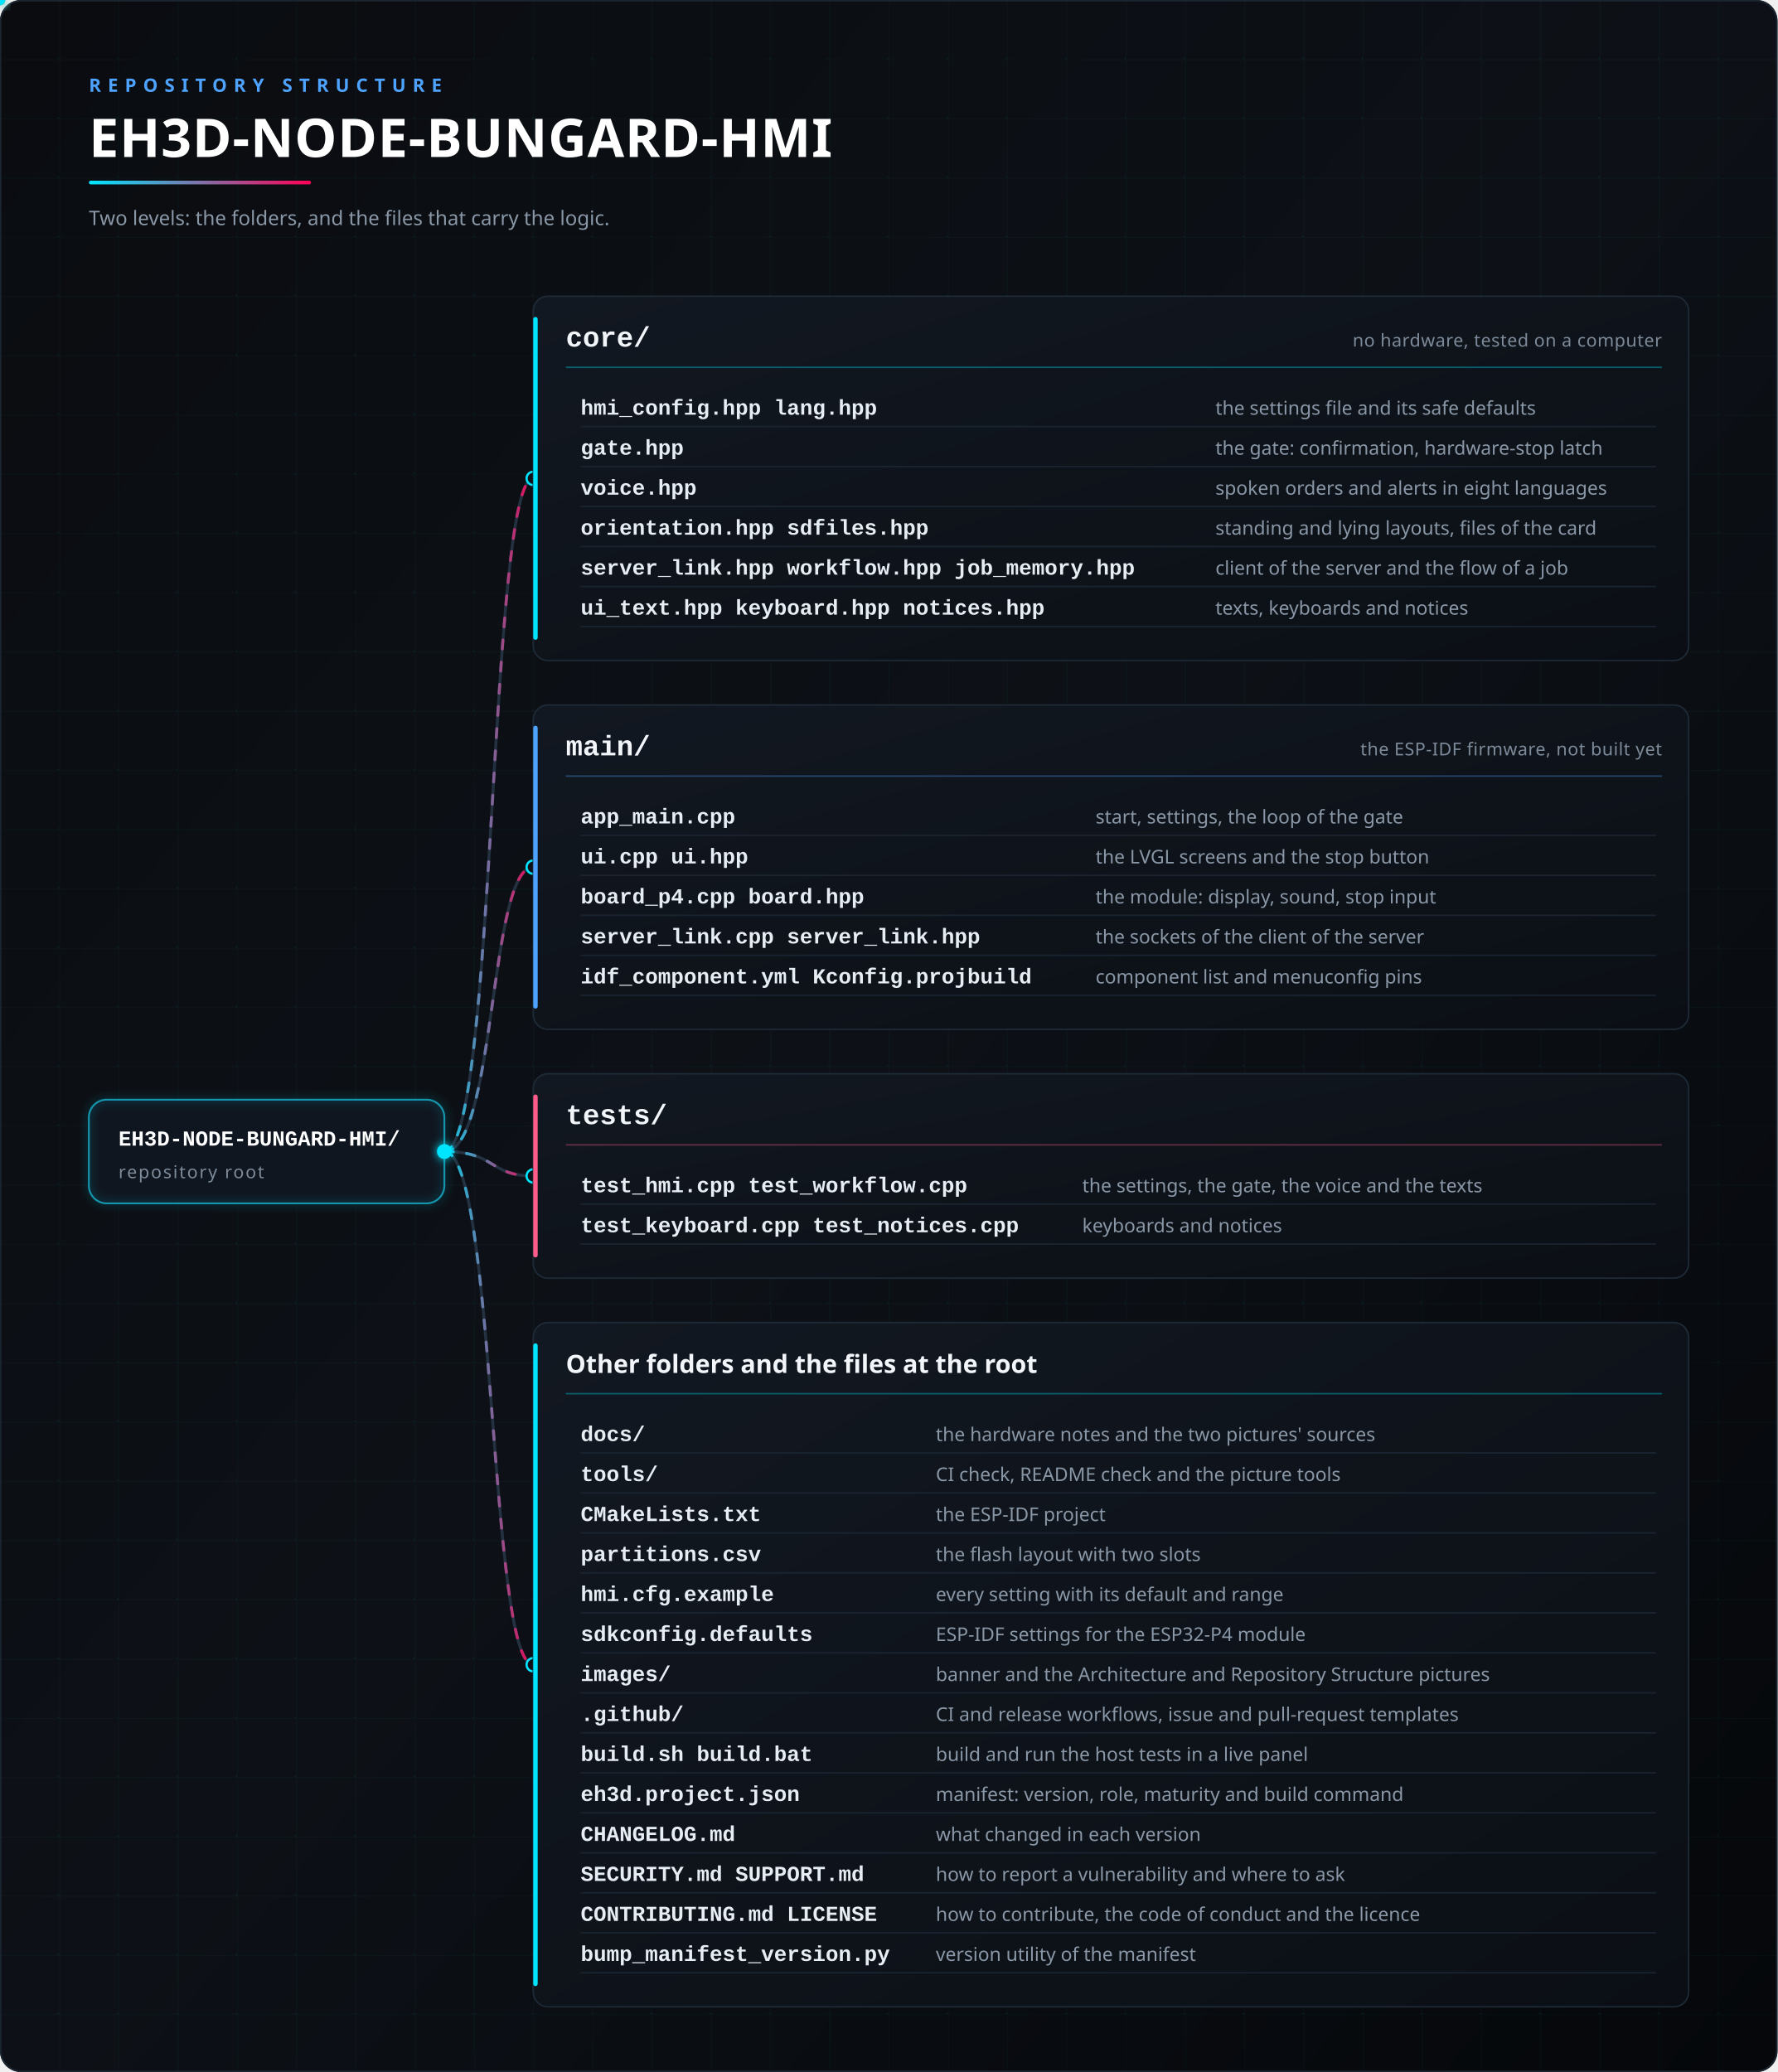
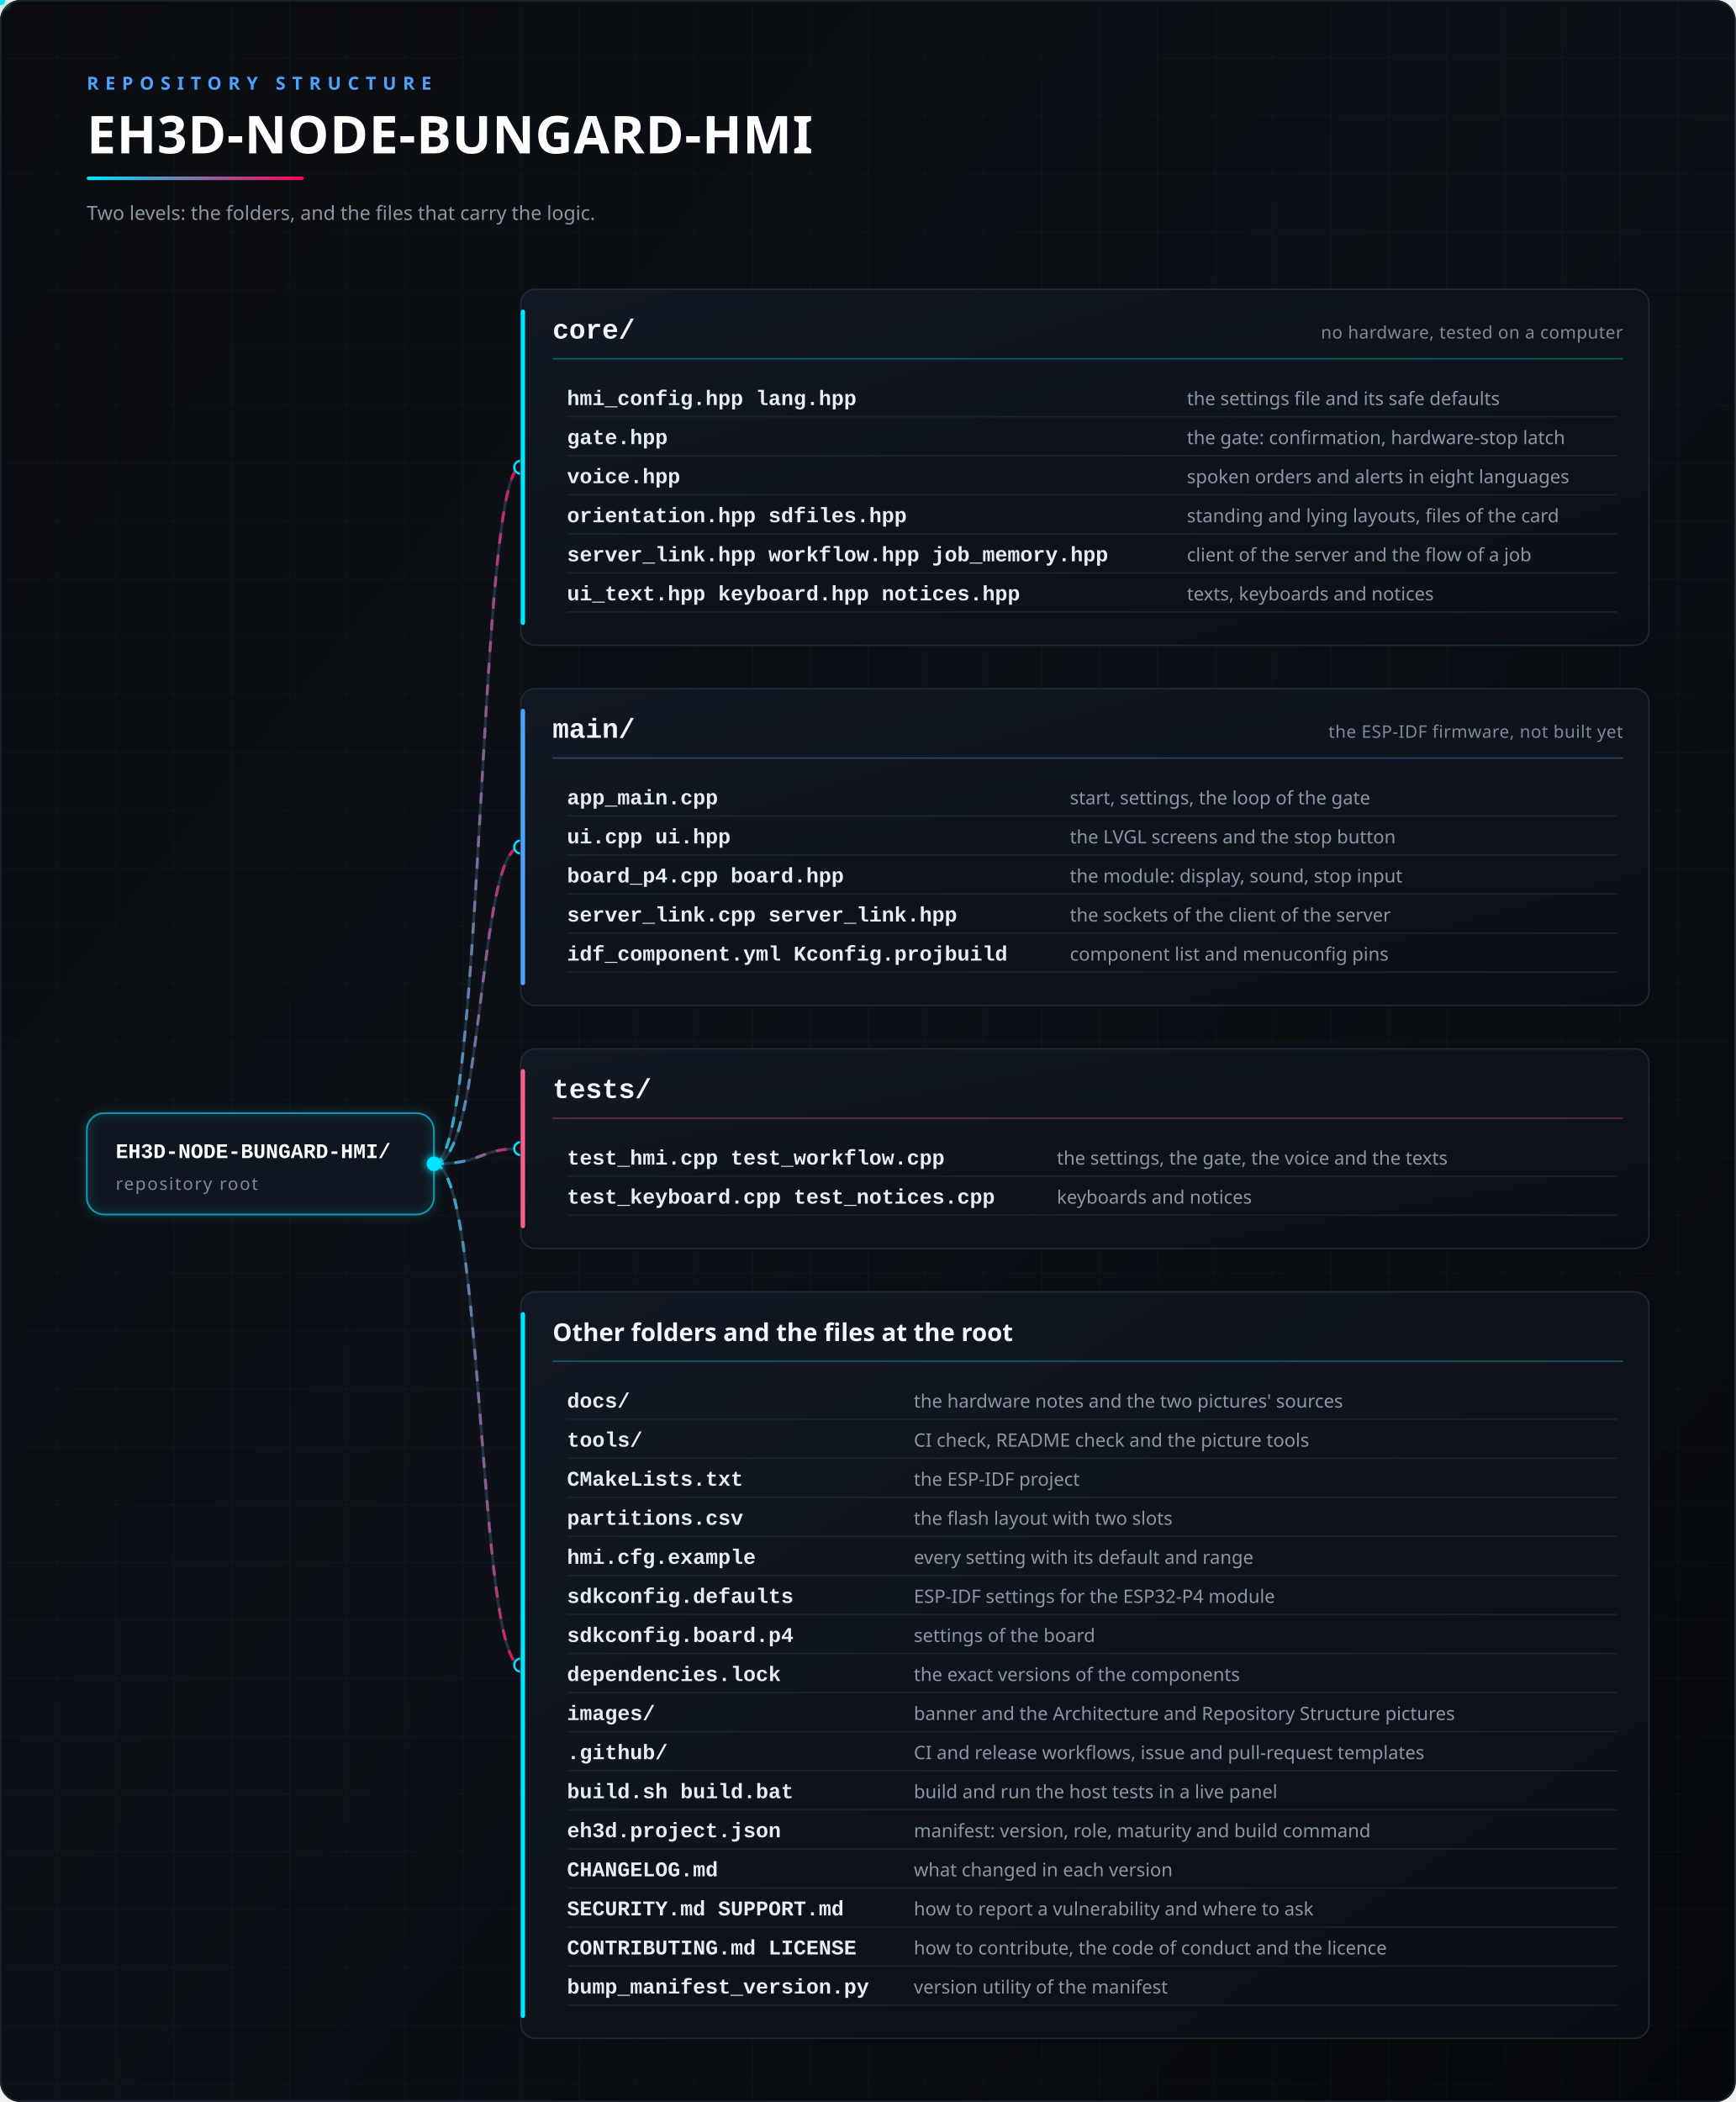
- <svg xmlns="http://www.w3.org/2000/svg" viewBox="0 0 1200 1399" width="100%" role="img" aria-labelledby="t d">
+ <svg xmlns="http://www.w3.org/2000/svg" viewBox="0 0 1200 1453" width="100%" role="img" aria-labelledby="t d">
  <defs>
    <linearGradient id="bg" x1="0" y1="0" x2="1" y2="1">
      <stop offset="0" stop-color="#0A0C10" />
      <stop offset="0.5" stop-color="#0D1117" />
      <stop offset="1" stop-color="#05070A" />
    </linearGradient>
    <linearGradient id="card" x1="0" y1="0" x2="1" y2="1">
      <stop offset="0" stop-color="#121821" />
      <stop offset="1" stop-color="#0B0F15" />
    </linearGradient>
    <linearGradient id="line" x1="0" y1="0" x2="1" y2="0">
      <stop offset="0" stop-color="#00E5FF" />
      <stop offset="1" stop-color="#FF0055" />
    </linearGradient>
    <filter id="glow" x="-50%" y="-50%" width="200%" height="200%">
      <feGaussianBlur stdDeviation="3" result="b" />
      <feMerge>
        <feMergeNode in="b" />
        <feMergeNode in="SourceGraphic" />
      </feMerge>
    </filter>
    <pattern id="grid" width="40" height="40" patternUnits="userSpaceOnUse">
      <path d="M40 0H0V40" fill="none" stroke="#00E5FF" stroke-opacity="0.035" />
      <circle cx="40" cy="40" r="1" fill="#00E5FF" fill-opacity="0.09" />
    </pattern>
  </defs>
-   <rect width="1200" height="1399" rx="14" fill="url(#bg)" />
-   <rect width="1200" height="1399" rx="14" fill="url(#grid)" />
-   <rect x="0.5" y="0.5" width="1199" height="1398" rx="14" fill="none" stroke="#1B2530" />
+   <rect width="1200" height="1453" rx="14" fill="url(#bg)" />
+   <rect width="1200" height="1453" rx="14" fill="url(#grid)" />
+   <rect x="0.5" y="0.5" width="1199" height="1452" rx="14" fill="none" stroke="#1B2530" />
  <text x="60" y="62" font-family="'Segoe UI','Noto Sans','Noto Sans CJK SC','Microsoft YaHei','Yu Gothic','Helvetica Neue',Helvetica,Arial,sans-serif" font-size="12.5" font-weight="600" fill="#4DA3FF" text-anchor="start" letter-spacing="4.5">REPOSITORY STRUCTURE</text>
  <text x="60" y="106" font-family="'Segoe UI','Noto Sans','Noto Sans CJK SC','Microsoft YaHei','Yu Gothic','Helvetica Neue',Helvetica,Arial,sans-serif" font-size="36" font-weight="700" fill="#FFFFFF" text-anchor="start" letter-spacing="0.5">EH3D-NODE-BUNGARD-HMI</text>
  <rect x="60" y="122" width="150" height="2.5" rx="1.25" fill="url(#line)">
    <animate attributeName="width" values="40;150;150" keyTimes="0;0.4;1" dur="3s" repeatCount="indefinite" />
  </rect>
  <text x="60" y="152" font-family="'Segoe UI','Noto Sans','Noto Sans CJK SC','Microsoft YaHei','Yu Gothic','Helvetica Neue',Helvetica,Arial,sans-serif" font-size="13.5" font-weight="400" fill="#8A97A6" text-anchor="start">Two levels: the folders, and the files that carry the logic.</text>
-   <path id="c0" d="M300,777.5 C335,777.5 330,323 360,323" fill="none" stroke="#243140" stroke-width="2" />
-   <path d="M300,777.5 C335,777.5 330,323 360,323" fill="none" stroke="url(#line)" stroke-width="2" stroke-linecap="round" stroke-dasharray="6 9" opacity="0.9">
+   <path id="c0" d="M300,804.5 C335,804.5 330,323 360,323" fill="none" stroke="#243140" stroke-width="2" />
+   <path d="M300,804.5 C335,804.5 330,323 360,323" fill="none" stroke="url(#line)" stroke-width="2" stroke-linecap="round" stroke-dasharray="6 9" opacity="0.9">
    <animate attributeName="stroke-dashoffset" from="0" to="-30" dur="1.6s" repeatCount="indefinite" />
  </path>
  <circle cx="360" cy="323" r="4.5" fill="#0D1117" stroke="#00E5FF" stroke-width="1.5" />
-   <path id="c1" d="M300,777.5 C335,777.5 330,585.5 360,585.5" fill="none" stroke="#243140" stroke-width="2" />
-   <path d="M300,777.5 C335,777.5 330,585.5 360,585.5" fill="none" stroke="url(#line)" stroke-width="2" stroke-linecap="round" stroke-dasharray="6 9" opacity="0.9">
+   <path id="c1" d="M300,804.5 C335,804.5 330,585.5 360,585.5" fill="none" stroke="#243140" stroke-width="2" />
+   <path d="M300,804.5 C335,804.5 330,585.5 360,585.5" fill="none" stroke="url(#line)" stroke-width="2" stroke-linecap="round" stroke-dasharray="6 9" opacity="0.9">
    <animate attributeName="stroke-dashoffset" from="0" to="-30" dur="1.6s" repeatCount="indefinite" />
  </path>
  <circle cx="360" cy="585.5" r="4.5" fill="#0D1117" stroke="#00E5FF" stroke-width="1.5" />
-   <path id="c2" d="M300,777.5 C335,777.5 330,794 360,794" fill="none" stroke="#243140" stroke-width="2" />
-   <path d="M300,777.5 C335,777.5 330,794 360,794" fill="none" stroke="url(#line)" stroke-width="2" stroke-linecap="round" stroke-dasharray="6 9" opacity="0.9">
+   <path id="c2" d="M300,804.5 C335,804.5 330,794 360,794" fill="none" stroke="#243140" stroke-width="2" />
+   <path d="M300,804.5 C335,804.5 330,794 360,794" fill="none" stroke="url(#line)" stroke-width="2" stroke-linecap="round" stroke-dasharray="6 9" opacity="0.9">
    <animate attributeName="stroke-dashoffset" from="0" to="-30" dur="1.6s" repeatCount="indefinite" />
  </path>
  <circle cx="360" cy="794" r="4.5" fill="#0D1117" stroke="#00E5FF" stroke-width="1.5" />
-   <path id="c3" d="M300,777.5 C335,777.5 330,1124 360,1124" fill="none" stroke="#243140" stroke-width="2" />
-   <path d="M300,777.5 C335,777.5 330,1124 360,1124" fill="none" stroke="url(#line)" stroke-width="2" stroke-linecap="round" stroke-dasharray="6 9" opacity="0.9">
+   <path id="c3" d="M300,804.5 C335,804.5 330,1151 360,1151" fill="none" stroke="#243140" stroke-width="2" />
+   <path d="M300,804.5 C335,804.5 330,1151 360,1151" fill="none" stroke="url(#line)" stroke-width="2" stroke-linecap="round" stroke-dasharray="6 9" opacity="0.9">
    <animate attributeName="stroke-dashoffset" from="0" to="-30" dur="1.6s" repeatCount="indefinite" />
  </path>
-   <circle cx="360" cy="1124" r="4.5" fill="#0D1117" stroke="#00E5FF" stroke-width="1.5" />
+   <circle cx="360" cy="1151" r="4.5" fill="#0D1117" stroke="#00E5FF" stroke-width="1.5" />
  <circle r="3.5" fill="#00E5FF" filter="url(#glow)">
    <animateMotion dur="3.4s" repeatCount="indefinite">
      <mpath href="#c0" />
    </animateMotion>
  </circle>
  <circle r="3.5" fill="#4DA3FF" filter="url(#glow)">
    <animateMotion dur="4.2s" repeatCount="indefinite">
      <mpath href="#c1" />
    </animateMotion>
  </circle>
  <circle r="3.5" fill="#FFB300" filter="url(#glow)">
    <animateMotion dur="5.0s" repeatCount="indefinite">
      <mpath href="#c2" />
    </animateMotion>
  </circle>
  <circle r="3.5" fill="#00E5FF" filter="url(#glow)">
    <animateMotion dur="5.8s" repeatCount="indefinite">
      <mpath href="#c3" />
    </animateMotion>
  </circle>
-   <rect x="60" y="742.5" width="240" height="70" rx="12" fill="#0F1620" stroke="#2A3A4C" stroke-width="1.2" />
-   <rect x="60" y="742.5" width="240" height="70" rx="12" fill="none" stroke="#00E5FF" stroke-opacity="0.5" stroke-width="1.2" filter="url(#glow)">
+   <rect x="60" y="769.5" width="240" height="70" rx="12" fill="#0F1620" stroke="#2A3A4C" stroke-width="1.2" />
+   <rect x="60" y="769.5" width="240" height="70" rx="12" fill="none" stroke="#00E5FF" stroke-opacity="0.5" stroke-width="1.2" filter="url(#glow)">
    <animate attributeName="stroke-opacity" values="0.15;0.6;0.15" dur="3.6s" repeatCount="indefinite" />
  </rect>
-   <text x="80" y="773.5" font-family="'JetBrains Mono','Cascadia Code','SFMono-Regular',Consolas,'Liberation Mono',monospace" font-size="14.4" font-weight="700" fill="#FFFFFF" text-anchor="start">EH3D-NODE-BUNGARD-HMI/</text>
-   <text x="80" y="795.5" font-family="'Segoe UI','Noto Sans','Noto Sans CJK SC','Microsoft YaHei','Yu Gothic','Helvetica Neue',Helvetica,Arial,sans-serif" font-size="12" font-weight="400" fill="#7D8A99" text-anchor="start" letter-spacing="1">repository root</text>
-   <circle cx="300" cy="777.5" r="5" fill="#00E5FF" filter="url(#glow)" />
+   <text x="80" y="800.5" font-family="'JetBrains Mono','Cascadia Code','SFMono-Regular',Consolas,'Liberation Mono',monospace" font-size="14.4" font-weight="700" fill="#FFFFFF" text-anchor="start">EH3D-NODE-BUNGARD-HMI/</text>
+   <text x="80" y="822.5" font-family="'Segoe UI','Noto Sans','Noto Sans CJK SC','Microsoft YaHei','Yu Gothic','Helvetica Neue',Helvetica,Arial,sans-serif" font-size="12" font-weight="400" fill="#7D8A99" text-anchor="start" letter-spacing="1">repository root</text>
+   <circle cx="300" cy="804.5" r="5" fill="#00E5FF" filter="url(#glow)" />
  <rect x="360" y="200" width="780" height="246" rx="10" fill="url(#card)" stroke="#1E2A36" stroke-width="1" />
  <rect x="360" y="214" width="3" height="218" rx="1.5" fill="#00E5FF">
    <animate attributeName="opacity" values="0.55;1;0.55" dur="4s" begin="0s" repeatCount="indefinite" />
  </rect>
  <text x="382" y="234" font-family="'JetBrains Mono','Cascadia Code','SFMono-Regular',Consolas,'Liberation Mono',monospace" font-size="19" font-weight="700" fill="#F2F6FA" text-anchor="start">core/</text>
  <text x="1122" y="234" font-family="'Segoe UI','Noto Sans','Noto Sans CJK SC','Microsoft YaHei','Yu Gothic','Helvetica Neue',Helvetica,Arial,sans-serif" font-size="12" font-weight="400" fill="#7D8A99" text-anchor="end" letter-spacing="0.3">no hardware, tested on a computer</text>
  <line x1="382" y1="248" x2="1122" y2="248" stroke="#00E5FF" stroke-opacity="0.35" stroke-width="1" />
  <text x="392" y="280" font-family="'JetBrains Mono','Cascadia Code','SFMono-Regular',Consolas,'Liberation Mono',monospace" font-size="14.5" font-weight="600" fill="#E6EDF3" text-anchor="start">hmi_config.hpp  lang.hpp</text>
  <text x="820.55" y="280" font-family="'Segoe UI','Noto Sans','Noto Sans CJK SC','Microsoft YaHei','Yu Gothic','Helvetica Neue',Helvetica,Arial,sans-serif" font-size="12.8" font-weight="400" fill="#8A97A6" text-anchor="start">the settings file and its safe defaults</text>
  <line x1="392" y1="288" x2="1118" y2="288" stroke="#1A2430" stroke-width="1" />
  <text x="392" y="307" font-family="'JetBrains Mono','Cascadia Code','SFMono-Regular',Consolas,'Liberation Mono',monospace" font-size="14.5" font-weight="600" fill="#E6EDF3" text-anchor="start">gate.hpp</text>
  <text x="820.55" y="307" font-family="'Segoe UI','Noto Sans','Noto Sans CJK SC','Microsoft YaHei','Yu Gothic','Helvetica Neue',Helvetica,Arial,sans-serif" font-size="12.8" font-weight="400" fill="#8A97A6" text-anchor="start">the gate: confirmation, hardware-stop latch</text>
  <line x1="392" y1="315" x2="1118" y2="315" stroke="#1A2430" stroke-width="1" />
  <text x="392" y="334" font-family="'JetBrains Mono','Cascadia Code','SFMono-Regular',Consolas,'Liberation Mono',monospace" font-size="14.5" font-weight="600" fill="#E6EDF3" text-anchor="start">voice.hpp</text>
  <text x="820.55" y="334" font-family="'Segoe UI','Noto Sans','Noto Sans CJK SC','Microsoft YaHei','Yu Gothic','Helvetica Neue',Helvetica,Arial,sans-serif" font-size="12.8" font-weight="400" fill="#8A97A6" text-anchor="start">spoken orders and alerts in eight languages</text>
  <line x1="392" y1="342" x2="1118" y2="342" stroke="#1A2430" stroke-width="1" />
  <text x="392" y="361" font-family="'JetBrains Mono','Cascadia Code','SFMono-Regular',Consolas,'Liberation Mono',monospace" font-size="14.5" font-weight="600" fill="#E6EDF3" text-anchor="start">orientation.hpp  sdfiles.hpp</text>
  <text x="820.55" y="361" font-family="'Segoe UI','Noto Sans','Noto Sans CJK SC','Microsoft YaHei','Yu Gothic','Helvetica Neue',Helvetica,Arial,sans-serif" font-size="12.8" font-weight="400" fill="#8A97A6" text-anchor="start">standing and lying layouts, files of the card</text>
  <line x1="392" y1="369" x2="1118" y2="369" stroke="#1A2430" stroke-width="1" />
  <text x="392" y="388" font-family="'JetBrains Mono','Cascadia Code','SFMono-Regular',Consolas,'Liberation Mono',monospace" font-size="14.5" font-weight="600" fill="#E6EDF3" text-anchor="start">server_link.hpp  workflow.hpp  job_memory.hpp</text>
  <text x="820.55" y="388" font-family="'Segoe UI','Noto Sans','Noto Sans CJK SC','Microsoft YaHei','Yu Gothic','Helvetica Neue',Helvetica,Arial,sans-serif" font-size="12.8" font-weight="400" fill="#8A97A6" text-anchor="start">client of the server and the flow of a job</text>
  <line x1="392" y1="396" x2="1118" y2="396" stroke="#1A2430" stroke-width="1" />
  <text x="392" y="415" font-family="'JetBrains Mono','Cascadia Code','SFMono-Regular',Consolas,'Liberation Mono',monospace" font-size="14.5" font-weight="600" fill="#E6EDF3" text-anchor="start">ui_text.hpp  keyboard.hpp  notices.hpp</text>
  <text x="820.55" y="415" font-family="'Segoe UI','Noto Sans','Noto Sans CJK SC','Microsoft YaHei','Yu Gothic','Helvetica Neue',Helvetica,Arial,sans-serif" font-size="12.8" font-weight="400" fill="#8A97A6" text-anchor="start">texts, keyboards and notices</text>
  <line x1="392" y1="423" x2="1118" y2="423" stroke="#1A2430" stroke-width="1" />
  <rect x="360" y="476" width="780" height="219" rx="10" fill="url(#card)" stroke="#1E2A36" stroke-width="1" />
  <rect x="360" y="490" width="3" height="191" rx="1.5" fill="#4DA3FF">
    <animate attributeName="opacity" values="0.55;1;0.55" dur="4s" begin="0.6s" repeatCount="indefinite" />
  </rect>
  <text x="382" y="510" font-family="'JetBrains Mono','Cascadia Code','SFMono-Regular',Consolas,'Liberation Mono',monospace" font-size="19" font-weight="700" fill="#F2F6FA" text-anchor="start">main/</text>
  <text x="1122" y="510" font-family="'Segoe UI','Noto Sans','Noto Sans CJK SC','Microsoft YaHei','Yu Gothic','Helvetica Neue',Helvetica,Arial,sans-serif" font-size="12" font-weight="400" fill="#7D8A99" text-anchor="end" letter-spacing="0.3">the ESP-IDF firmware, not built yet</text>
  <line x1="382" y1="524" x2="1122" y2="524" stroke="#4DA3FF" stroke-opacity="0.35" stroke-width="1" />
  <text x="392" y="556" font-family="'JetBrains Mono','Cascadia Code','SFMono-Regular',Consolas,'Liberation Mono',monospace" font-size="14.5" font-weight="600" fill="#E6EDF3" text-anchor="start">app_main.cpp</text>
  <text x="739.64" y="556" font-family="'Segoe UI','Noto Sans','Noto Sans CJK SC','Microsoft YaHei','Yu Gothic','Helvetica Neue',Helvetica,Arial,sans-serif" font-size="12.8" font-weight="400" fill="#8A97A6" text-anchor="start">start, settings, the loop of the gate</text>
  <line x1="392" y1="564" x2="1118" y2="564" stroke="#1A2430" stroke-width="1" />
  <text x="392" y="583" font-family="'JetBrains Mono','Cascadia Code','SFMono-Regular',Consolas,'Liberation Mono',monospace" font-size="14.5" font-weight="600" fill="#E6EDF3" text-anchor="start">ui.cpp  ui.hpp</text>
  <text x="739.64" y="583" font-family="'Segoe UI','Noto Sans','Noto Sans CJK SC','Microsoft YaHei','Yu Gothic','Helvetica Neue',Helvetica,Arial,sans-serif" font-size="12.8" font-weight="400" fill="#8A97A6" text-anchor="start">the LVGL screens and the stop button</text>
  <line x1="392" y1="591" x2="1118" y2="591" stroke="#1A2430" stroke-width="1" />
  <text x="392" y="610" font-family="'JetBrains Mono','Cascadia Code','SFMono-Regular',Consolas,'Liberation Mono',monospace" font-size="14.5" font-weight="600" fill="#E6EDF3" text-anchor="start">board_p4.cpp  board.hpp</text>
  <text x="739.64" y="610" font-family="'Segoe UI','Noto Sans','Noto Sans CJK SC','Microsoft YaHei','Yu Gothic','Helvetica Neue',Helvetica,Arial,sans-serif" font-size="12.8" font-weight="400" fill="#8A97A6" text-anchor="start">the module: display, sound, stop input</text>
  <line x1="392" y1="618" x2="1118" y2="618" stroke="#1A2430" stroke-width="1" />
  <text x="392" y="637" font-family="'JetBrains Mono','Cascadia Code','SFMono-Regular',Consolas,'Liberation Mono',monospace" font-size="14.5" font-weight="600" fill="#E6EDF3" text-anchor="start">server_link.cpp  server_link.hpp</text>
  <text x="739.64" y="637" font-family="'Segoe UI','Noto Sans','Noto Sans CJK SC','Microsoft YaHei','Yu Gothic','Helvetica Neue',Helvetica,Arial,sans-serif" font-size="12.8" font-weight="400" fill="#8A97A6" text-anchor="start">the sockets of the client of the server</text>
  <line x1="392" y1="645" x2="1118" y2="645" stroke="#1A2430" stroke-width="1" />
  <text x="392" y="664" font-family="'JetBrains Mono','Cascadia Code','SFMono-Regular',Consolas,'Liberation Mono',monospace" font-size="14.5" font-weight="600" fill="#E6EDF3" text-anchor="start">idf_component.yml  Kconfig.projbuild</text>
  <text x="739.64" y="664" font-family="'Segoe UI','Noto Sans','Noto Sans CJK SC','Microsoft YaHei','Yu Gothic','Helvetica Neue',Helvetica,Arial,sans-serif" font-size="12.8" font-weight="400" fill="#8A97A6" text-anchor="start">component list and menuconfig pins</text>
  <line x1="392" y1="672" x2="1118" y2="672" stroke="#1A2430" stroke-width="1" />
  <rect x="360" y="725" width="780" height="138" rx="10" fill="url(#card)" stroke="#1E2A36" stroke-width="1" />
  <rect x="360" y="739" width="3" height="110" rx="1.5" fill="#FF5C8A">
    <animate attributeName="opacity" values="0.55;1;0.55" dur="4s" begin="1.2s" repeatCount="indefinite" />
  </rect>
  <text x="382" y="759" font-family="'JetBrains Mono','Cascadia Code','SFMono-Regular',Consolas,'Liberation Mono',monospace" font-size="19" font-weight="700" fill="#F2F6FA" text-anchor="start">tests/</text>
  <line x1="382" y1="773" x2="1122" y2="773" stroke="#FF5C8A" stroke-opacity="0.35" stroke-width="1" />
  <text x="392" y="805" font-family="'JetBrains Mono','Cascadia Code','SFMono-Regular',Consolas,'Liberation Mono',monospace" font-size="14.5" font-weight="600" fill="#E6EDF3" text-anchor="start">test_hmi.cpp  test_workflow.cpp</text>
  <text x="730.65" y="805" font-family="'Segoe UI','Noto Sans','Noto Sans CJK SC','Microsoft YaHei','Yu Gothic','Helvetica Neue',Helvetica,Arial,sans-serif" font-size="12.8" font-weight="400" fill="#8A97A6" text-anchor="start">the settings, the gate, the voice and the texts</text>
  <line x1="392" y1="813" x2="1118" y2="813" stroke="#1A2430" stroke-width="1" />
  <text x="392" y="832" font-family="'JetBrains Mono','Cascadia Code','SFMono-Regular',Consolas,'Liberation Mono',monospace" font-size="14.5" font-weight="600" fill="#E6EDF3" text-anchor="start">test_keyboard.cpp  test_notices.cpp</text>
  <text x="730.65" y="832" font-family="'Segoe UI','Noto Sans','Noto Sans CJK SC','Microsoft YaHei','Yu Gothic','Helvetica Neue',Helvetica,Arial,sans-serif" font-size="12.8" font-weight="400" fill="#8A97A6" text-anchor="start">keyboards and notices</text>
  <line x1="392" y1="840" x2="1118" y2="840" stroke="#1A2430" stroke-width="1" />
-   <rect x="360" y="893" width="780" height="462" rx="10" fill="url(#card)" stroke="#1E2A36" stroke-width="1" />
-   <rect x="360" y="907" width="3" height="434" rx="1.5" fill="#00E5FF">
+   <rect x="360" y="893" width="780" height="516" rx="10" fill="url(#card)" stroke="#1E2A36" stroke-width="1" />
+   <rect x="360" y="907" width="3" height="488" rx="1.5" fill="#00E5FF">
    <animate attributeName="opacity" values="0.55;1;0.55" dur="4s" begin="1.8s" repeatCount="indefinite" />
  </rect>
  <text x="382" y="927" font-family="'Segoe UI','Noto Sans','Noto Sans CJK SC','Microsoft YaHei','Yu Gothic','Helvetica Neue',Helvetica,Arial,sans-serif" font-size="17" font-weight="700" fill="#F2F6FA" text-anchor="start">Other folders and the files at the root</text>
  <line x1="382" y1="941" x2="1122" y2="941" stroke="#00E5FF" stroke-opacity="0.35" stroke-width="1" />
  <text x="392" y="973" font-family="'JetBrains Mono','Cascadia Code','SFMono-Regular',Consolas,'Liberation Mono',monospace" font-size="14.5" font-weight="600" fill="#E6EDF3" text-anchor="start">docs/</text>
  <text x="631.76" y="973" font-family="'Segoe UI','Noto Sans','Noto Sans CJK SC','Microsoft YaHei','Yu Gothic','Helvetica Neue',Helvetica,Arial,sans-serif" font-size="12.8" font-weight="400" fill="#8A97A6" text-anchor="start">the hardware notes and the two pictures' sources</text>
  <line x1="392" y1="981" x2="1118" y2="981" stroke="#1A2430" stroke-width="1" />
  <text x="392" y="1000" font-family="'JetBrains Mono','Cascadia Code','SFMono-Regular',Consolas,'Liberation Mono',monospace" font-size="14.5" font-weight="600" fill="#E6EDF3" text-anchor="start">tools/</text>
  <text x="631.76" y="1000" font-family="'Segoe UI','Noto Sans','Noto Sans CJK SC','Microsoft YaHei','Yu Gothic','Helvetica Neue',Helvetica,Arial,sans-serif" font-size="12.8" font-weight="400" fill="#8A97A6" text-anchor="start">CI check, README check and the picture tools</text>
  <line x1="392" y1="1008" x2="1118" y2="1008" stroke="#1A2430" stroke-width="1" />
  <text x="392" y="1027" font-family="'JetBrains Mono','Cascadia Code','SFMono-Regular',Consolas,'Liberation Mono',monospace" font-size="14.5" font-weight="600" fill="#E6EDF3" text-anchor="start">CMakeLists.txt</text>
  <text x="631.76" y="1027" font-family="'Segoe UI','Noto Sans','Noto Sans CJK SC','Microsoft YaHei','Yu Gothic','Helvetica Neue',Helvetica,Arial,sans-serif" font-size="12.8" font-weight="400" fill="#8A97A6" text-anchor="start">the ESP-IDF project</text>
  <line x1="392" y1="1035" x2="1118" y2="1035" stroke="#1A2430" stroke-width="1" />
  <text x="392" y="1054" font-family="'JetBrains Mono','Cascadia Code','SFMono-Regular',Consolas,'Liberation Mono',monospace" font-size="14.5" font-weight="600" fill="#E6EDF3" text-anchor="start">partitions.csv</text>
  <text x="631.76" y="1054" font-family="'Segoe UI','Noto Sans','Noto Sans CJK SC','Microsoft YaHei','Yu Gothic','Helvetica Neue',Helvetica,Arial,sans-serif" font-size="12.8" font-weight="400" fill="#8A97A6" text-anchor="start">the flash layout with two slots</text>
  <line x1="392" y1="1062" x2="1118" y2="1062" stroke="#1A2430" stroke-width="1" />
  <text x="392" y="1081" font-family="'JetBrains Mono','Cascadia Code','SFMono-Regular',Consolas,'Liberation Mono',monospace" font-size="14.5" font-weight="600" fill="#E6EDF3" text-anchor="start">hmi.cfg.example</text>
  <text x="631.76" y="1081" font-family="'Segoe UI','Noto Sans','Noto Sans CJK SC','Microsoft YaHei','Yu Gothic','Helvetica Neue',Helvetica,Arial,sans-serif" font-size="12.8" font-weight="400" fill="#8A97A6" text-anchor="start">every setting with its default and range</text>
  <line x1="392" y1="1089" x2="1118" y2="1089" stroke="#1A2430" stroke-width="1" />
  <text x="392" y="1108" font-family="'JetBrains Mono','Cascadia Code','SFMono-Regular',Consolas,'Liberation Mono',monospace" font-size="14.5" font-weight="600" fill="#E6EDF3" text-anchor="start">sdkconfig.defaults</text>
  <text x="631.76" y="1108" font-family="'Segoe UI','Noto Sans','Noto Sans CJK SC','Microsoft YaHei','Yu Gothic','Helvetica Neue',Helvetica,Arial,sans-serif" font-size="12.8" font-weight="400" fill="#8A97A6" text-anchor="start">ESP-IDF settings for the ESP32-P4 module</text>
  <line x1="392" y1="1116" x2="1118" y2="1116" stroke="#1A2430" stroke-width="1" />
-   <text x="392" y="1135" font-family="'JetBrains Mono','Cascadia Code','SFMono-Regular',Consolas,'Liberation Mono',monospace" font-size="14.5" font-weight="600" fill="#E6EDF3" text-anchor="start">images/</text>
-   <text x="631.76" y="1135" font-family="'Segoe UI','Noto Sans','Noto Sans CJK SC','Microsoft YaHei','Yu Gothic','Helvetica Neue',Helvetica,Arial,sans-serif" font-size="12.8" font-weight="400" fill="#8A97A6" text-anchor="start">banner and the Architecture and Repository Structure pictures</text>
+   <text x="392" y="1135" font-family="'JetBrains Mono','Cascadia Code','SFMono-Regular',Consolas,'Liberation Mono',monospace" font-size="14.5" font-weight="600" fill="#E6EDF3" text-anchor="start">sdkconfig.board.p4</text>
+   <text x="631.76" y="1135" font-family="'Segoe UI','Noto Sans','Noto Sans CJK SC','Microsoft YaHei','Yu Gothic','Helvetica Neue',Helvetica,Arial,sans-serif" font-size="12.8" font-weight="400" fill="#8A97A6" text-anchor="start">settings of the board</text>
  <line x1="392" y1="1143" x2="1118" y2="1143" stroke="#1A2430" stroke-width="1" />
-   <text x="392" y="1162" font-family="'JetBrains Mono','Cascadia Code','SFMono-Regular',Consolas,'Liberation Mono',monospace" font-size="14.5" font-weight="600" fill="#E6EDF3" text-anchor="start">.github/</text>
-   <text x="631.76" y="1162" font-family="'Segoe UI','Noto Sans','Noto Sans CJK SC','Microsoft YaHei','Yu Gothic','Helvetica Neue',Helvetica,Arial,sans-serif" font-size="12.8" font-weight="400" fill="#8A97A6" text-anchor="start">CI and release workflows, issue and pull-request templates</text>
+   <text x="392" y="1162" font-family="'JetBrains Mono','Cascadia Code','SFMono-Regular',Consolas,'Liberation Mono',monospace" font-size="14.5" font-weight="600" fill="#E6EDF3" text-anchor="start">dependencies.lock</text>
+   <text x="631.76" y="1162" font-family="'Segoe UI','Noto Sans','Noto Sans CJK SC','Microsoft YaHei','Yu Gothic','Helvetica Neue',Helvetica,Arial,sans-serif" font-size="12.8" font-weight="400" fill="#8A97A6" text-anchor="start">the exact versions of the components</text>
  <line x1="392" y1="1170" x2="1118" y2="1170" stroke="#1A2430" stroke-width="1" />
-   <text x="392" y="1189" font-family="'JetBrains Mono','Cascadia Code','SFMono-Regular',Consolas,'Liberation Mono',monospace" font-size="14.5" font-weight="600" fill="#E6EDF3" text-anchor="start">build.sh  build.bat</text>
-   <text x="631.76" y="1189" font-family="'Segoe UI','Noto Sans','Noto Sans CJK SC','Microsoft YaHei','Yu Gothic','Helvetica Neue',Helvetica,Arial,sans-serif" font-size="12.8" font-weight="400" fill="#8A97A6" text-anchor="start">build and run the host tests in a live panel</text>
+   <text x="392" y="1189" font-family="'JetBrains Mono','Cascadia Code','SFMono-Regular',Consolas,'Liberation Mono',monospace" font-size="14.5" font-weight="600" fill="#E6EDF3" text-anchor="start">images/</text>
+   <text x="631.76" y="1189" font-family="'Segoe UI','Noto Sans','Noto Sans CJK SC','Microsoft YaHei','Yu Gothic','Helvetica Neue',Helvetica,Arial,sans-serif" font-size="12.8" font-weight="400" fill="#8A97A6" text-anchor="start">banner and the Architecture and Repository Structure pictures</text>
  <line x1="392" y1="1197" x2="1118" y2="1197" stroke="#1A2430" stroke-width="1" />
-   <text x="392" y="1216" font-family="'JetBrains Mono','Cascadia Code','SFMono-Regular',Consolas,'Liberation Mono',monospace" font-size="14.5" font-weight="600" fill="#E6EDF3" text-anchor="start">eh3d.project.json</text>
-   <text x="631.76" y="1216" font-family="'Segoe UI','Noto Sans','Noto Sans CJK SC','Microsoft YaHei','Yu Gothic','Helvetica Neue',Helvetica,Arial,sans-serif" font-size="12.8" font-weight="400" fill="#8A97A6" text-anchor="start">manifest: version, role, maturity and build command</text>
+   <text x="392" y="1216" font-family="'JetBrains Mono','Cascadia Code','SFMono-Regular',Consolas,'Liberation Mono',monospace" font-size="14.5" font-weight="600" fill="#E6EDF3" text-anchor="start">.github/</text>
+   <text x="631.76" y="1216" font-family="'Segoe UI','Noto Sans','Noto Sans CJK SC','Microsoft YaHei','Yu Gothic','Helvetica Neue',Helvetica,Arial,sans-serif" font-size="12.8" font-weight="400" fill="#8A97A6" text-anchor="start">CI and release workflows, issue and pull-request templates</text>
  <line x1="392" y1="1224" x2="1118" y2="1224" stroke="#1A2430" stroke-width="1" />
-   <text x="392" y="1243" font-family="'JetBrains Mono','Cascadia Code','SFMono-Regular',Consolas,'Liberation Mono',monospace" font-size="14.5" font-weight="600" fill="#E6EDF3" text-anchor="start">CHANGELOG.md</text>
-   <text x="631.76" y="1243" font-family="'Segoe UI','Noto Sans','Noto Sans CJK SC','Microsoft YaHei','Yu Gothic','Helvetica Neue',Helvetica,Arial,sans-serif" font-size="12.8" font-weight="400" fill="#8A97A6" text-anchor="start">what changed in each version</text>
+   <text x="392" y="1243" font-family="'JetBrains Mono','Cascadia Code','SFMono-Regular',Consolas,'Liberation Mono',monospace" font-size="14.5" font-weight="600" fill="#E6EDF3" text-anchor="start">build.sh  build.bat</text>
+   <text x="631.76" y="1243" font-family="'Segoe UI','Noto Sans','Noto Sans CJK SC','Microsoft YaHei','Yu Gothic','Helvetica Neue',Helvetica,Arial,sans-serif" font-size="12.8" font-weight="400" fill="#8A97A6" text-anchor="start">build and run the host tests in a live panel</text>
  <line x1="392" y1="1251" x2="1118" y2="1251" stroke="#1A2430" stroke-width="1" />
-   <text x="392" y="1270" font-family="'JetBrains Mono','Cascadia Code','SFMono-Regular',Consolas,'Liberation Mono',monospace" font-size="14.5" font-weight="600" fill="#E6EDF3" text-anchor="start">SECURITY.md  SUPPORT.md</text>
-   <text x="631.76" y="1270" font-family="'Segoe UI','Noto Sans','Noto Sans CJK SC','Microsoft YaHei','Yu Gothic','Helvetica Neue',Helvetica,Arial,sans-serif" font-size="12.8" font-weight="400" fill="#8A97A6" text-anchor="start">how to report a vulnerability and where to ask</text>
+   <text x="392" y="1270" font-family="'JetBrains Mono','Cascadia Code','SFMono-Regular',Consolas,'Liberation Mono',monospace" font-size="14.5" font-weight="600" fill="#E6EDF3" text-anchor="start">eh3d.project.json</text>
+   <text x="631.76" y="1270" font-family="'Segoe UI','Noto Sans','Noto Sans CJK SC','Microsoft YaHei','Yu Gothic','Helvetica Neue',Helvetica,Arial,sans-serif" font-size="12.8" font-weight="400" fill="#8A97A6" text-anchor="start">manifest: version, role, maturity and build command</text>
  <line x1="392" y1="1278" x2="1118" y2="1278" stroke="#1A2430" stroke-width="1" />
-   <text x="392" y="1297" font-family="'JetBrains Mono','Cascadia Code','SFMono-Regular',Consolas,'Liberation Mono',monospace" font-size="14.5" font-weight="600" fill="#E6EDF3" text-anchor="start">CONTRIBUTING.md  LICENSE</text>
-   <text x="631.76" y="1297" font-family="'Segoe UI','Noto Sans','Noto Sans CJK SC','Microsoft YaHei','Yu Gothic','Helvetica Neue',Helvetica,Arial,sans-serif" font-size="12.8" font-weight="400" fill="#8A97A6" text-anchor="start">how to contribute, the code of conduct and the licence</text>
+   <text x="392" y="1297" font-family="'JetBrains Mono','Cascadia Code','SFMono-Regular',Consolas,'Liberation Mono',monospace" font-size="14.5" font-weight="600" fill="#E6EDF3" text-anchor="start">CHANGELOG.md</text>
+   <text x="631.76" y="1297" font-family="'Segoe UI','Noto Sans','Noto Sans CJK SC','Microsoft YaHei','Yu Gothic','Helvetica Neue',Helvetica,Arial,sans-serif" font-size="12.8" font-weight="400" fill="#8A97A6" text-anchor="start">what changed in each version</text>
  <line x1="392" y1="1305" x2="1118" y2="1305" stroke="#1A2430" stroke-width="1" />
-   <text x="392" y="1324" font-family="'JetBrains Mono','Cascadia Code','SFMono-Regular',Consolas,'Liberation Mono',monospace" font-size="14.5" font-weight="600" fill="#E6EDF3" text-anchor="start">bump_manifest_version.py</text>
-   <text x="631.76" y="1324" font-family="'Segoe UI','Noto Sans','Noto Sans CJK SC','Microsoft YaHei','Yu Gothic','Helvetica Neue',Helvetica,Arial,sans-serif" font-size="12.8" font-weight="400" fill="#8A97A6" text-anchor="start">version utility of the manifest</text>
+   <text x="392" y="1324" font-family="'JetBrains Mono','Cascadia Code','SFMono-Regular',Consolas,'Liberation Mono',monospace" font-size="14.5" font-weight="600" fill="#E6EDF3" text-anchor="start">SECURITY.md  SUPPORT.md</text>
+   <text x="631.76" y="1324" font-family="'Segoe UI','Noto Sans','Noto Sans CJK SC','Microsoft YaHei','Yu Gothic','Helvetica Neue',Helvetica,Arial,sans-serif" font-size="12.8" font-weight="400" fill="#8A97A6" text-anchor="start">how to report a vulnerability and where to ask</text>
  <line x1="392" y1="1332" x2="1118" y2="1332" stroke="#1A2430" stroke-width="1" />
+   <text x="392" y="1351" font-family="'JetBrains Mono','Cascadia Code','SFMono-Regular',Consolas,'Liberation Mono',monospace" font-size="14.5" font-weight="600" fill="#E6EDF3" text-anchor="start">CONTRIBUTING.md  LICENSE</text>
+   <text x="631.76" y="1351" font-family="'Segoe UI','Noto Sans','Noto Sans CJK SC','Microsoft YaHei','Yu Gothic','Helvetica Neue',Helvetica,Arial,sans-serif" font-size="12.8" font-weight="400" fill="#8A97A6" text-anchor="start">how to contribute, the code of conduct and the licence</text>
+   <line x1="392" y1="1359" x2="1118" y2="1359" stroke="#1A2430" stroke-width="1" />
+   <text x="392" y="1378" font-family="'JetBrains Mono','Cascadia Code','SFMono-Regular',Consolas,'Liberation Mono',monospace" font-size="14.5" font-weight="600" fill="#E6EDF3" text-anchor="start">bump_manifest_version.py</text>
+   <text x="631.76" y="1378" font-family="'Segoe UI','Noto Sans','Noto Sans CJK SC','Microsoft YaHei','Yu Gothic','Helvetica Neue',Helvetica,Arial,sans-serif" font-size="12.8" font-weight="400" fill="#8A97A6" text-anchor="start">version utility of the manifest</text>
+   <line x1="392" y1="1386" x2="1118" y2="1386" stroke="#1A2430" stroke-width="1" />
</svg>
